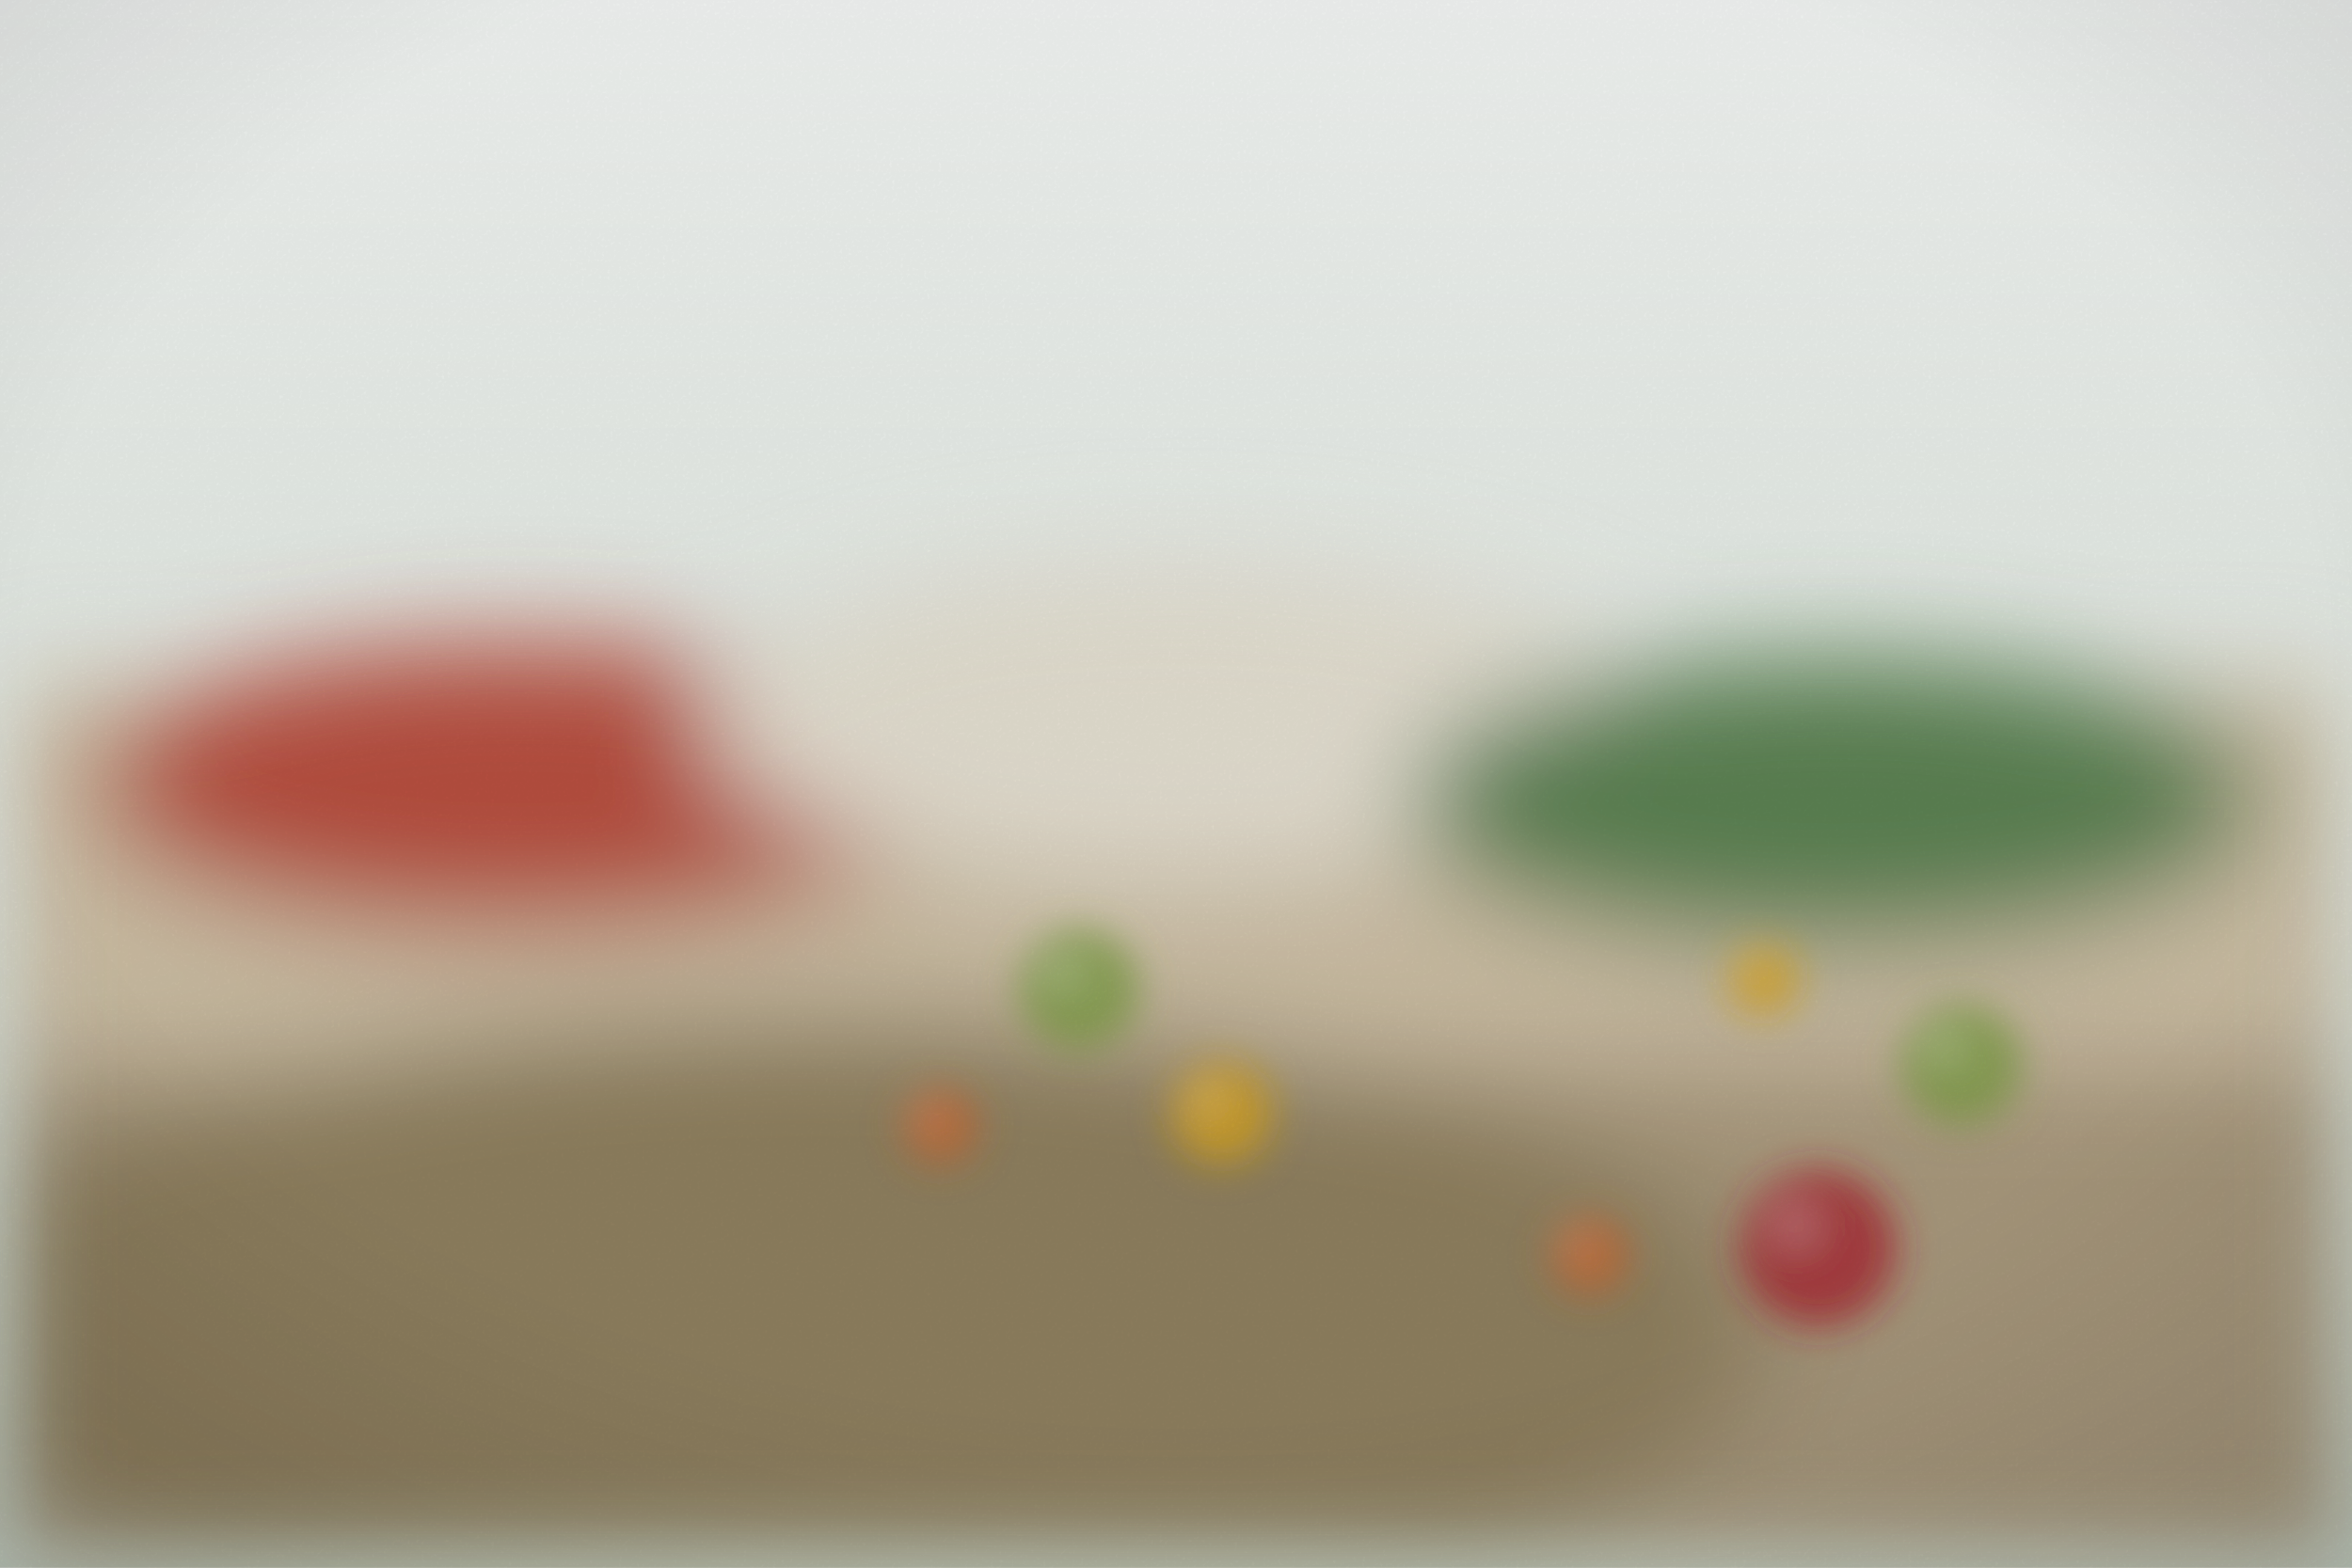
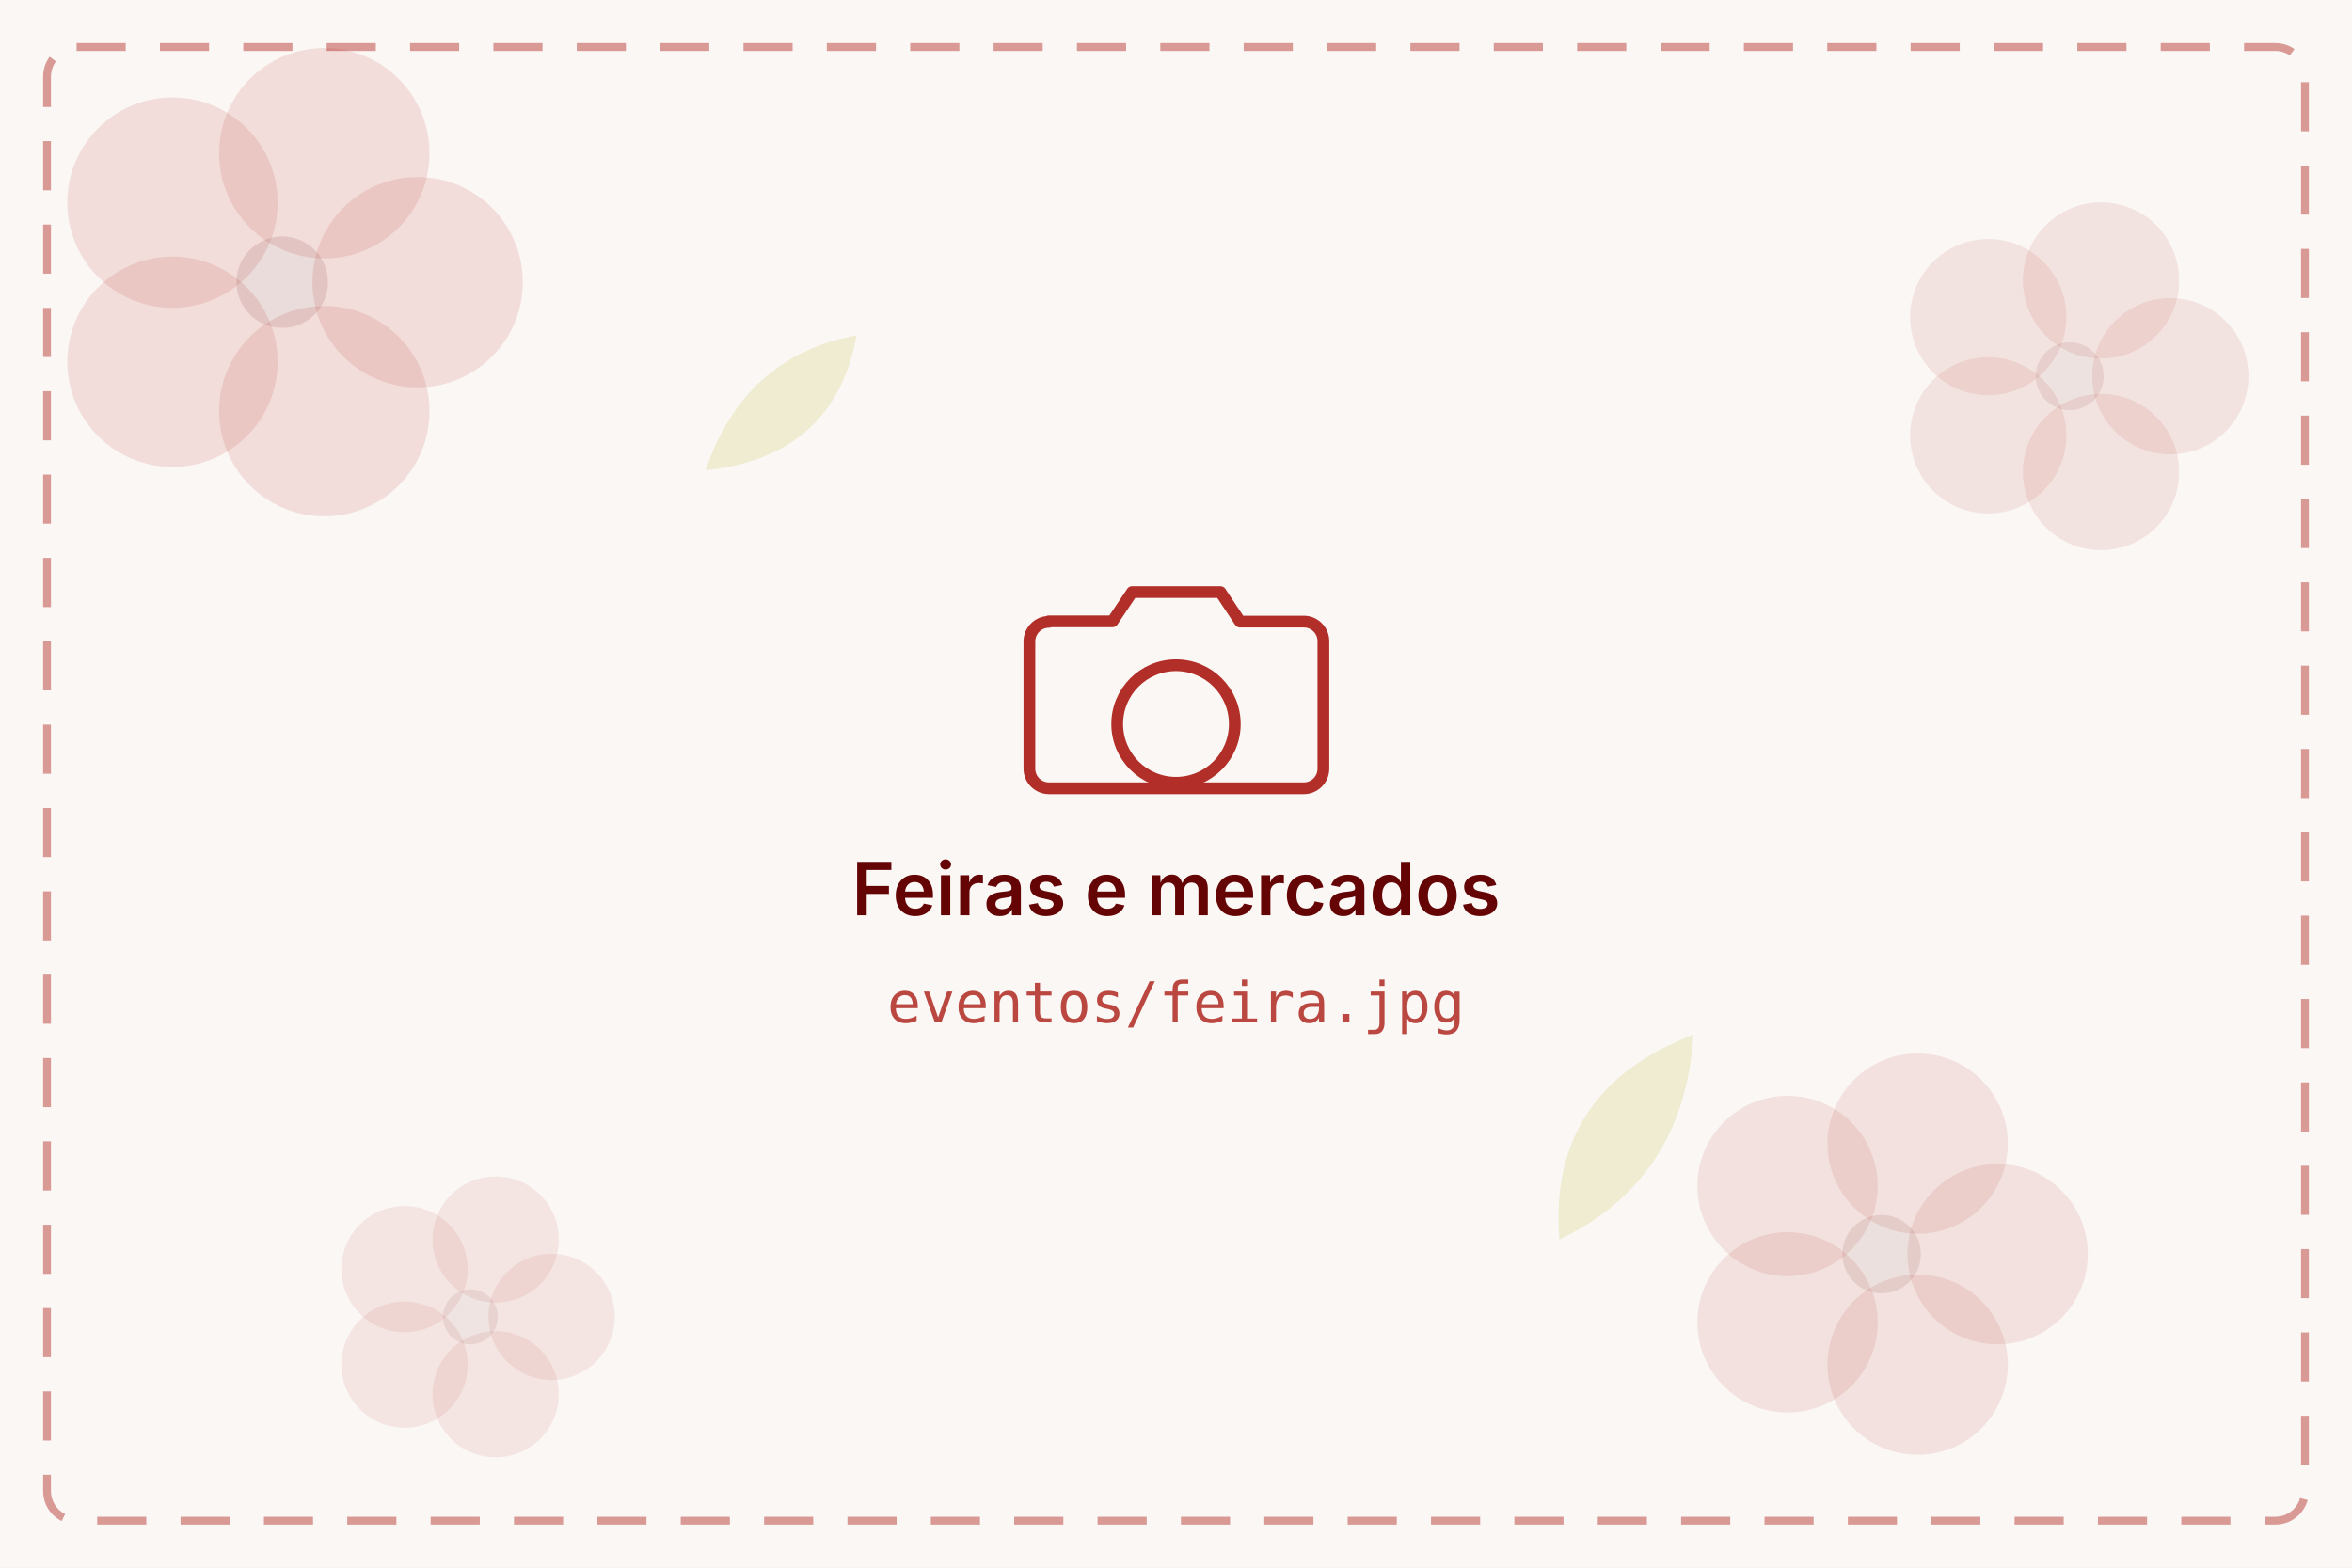
<svg xmlns="http://www.w3.org/2000/svg" viewBox="0 0 900 600" width="900" height="600" role="img">
-   <defs>
-     <linearGradient id="ceu" x1="0" y1="0" x2="0" y2="1">
-       <stop offset="0%" stop-color="#F3F6F4" />
-       <stop offset="55%" stop-color="#E2E9E2" />
-       <stop offset="100%" stop-color="#CBD8CC" />
-     </linearGradient>
-     <radialGradient id="vinheta" cx="50%" cy="42%" r="78%">
-       <stop offset="62%" stop-color="#000" stop-opacity="0" />
-       <stop offset="100%" stop-color="#000" stop-opacity="0.13" />
-     </radialGradient>
-     <filter id="desfoque" x="-25%" y="-25%" width="150%" height="150%">
-       <feGaussianBlur stdDeviation="20.4" />
-     </filter>
-     <filter id="medio" x="-30%" y="-30%" width="160%" height="160%">
-       <feGaussianBlur stdDeviation="7.8" />
-     </filter>
-     <filter id="suave" x="-40%" y="-40%" width="180%" height="180%">
-       <feGaussianBlur stdDeviation="7.2" />
-     </filter>
-     <filter id="grao">
-       <feTurbulence type="fractalNoise" baseFrequency="0.9" numOctaves="2" stitchTiles="stitch" />
-       <feColorMatrix type="matrix" values="0 0 0 0 0  0 0 0 0 0  0 0 0 0 0  0.7 0.7 0.7 0 0" />
-     </filter>
-   </defs>
-   <rect width="900" height="600" fill="url(#ceu)" />
-   <g filter="url(#desfoque)">
-     <rect x="-90" y="264" width="1080" height="420" fill="#CDBFA5" opacity="1" />
-     <ellipse cx="198" cy="300" rx="162" ry="54" fill="#B8503F" opacity="1" />
-     <ellipse cx="450" cy="276" rx="180" ry="60" fill="#E5E0D2" opacity="1" />
-     <ellipse cx="702" cy="306" rx="162" ry="54" fill="#5C8253" opacity="1" />
-     <rect x="-90" y="408" width="1080" height="270" fill="#A9997D" opacity="1" />
-     <ellipse cx="315" cy="510" rx="360" ry="120" fill="#8F805F" opacity="1" />
+   <rect width="900" height="600" fill="#FBF7F5" />
+   <g>
+     <g transform="translate(108 108) scale(3.5)">
+       <circle cx="14.8" cy="0" r="11.5" fill="#B43C34" opacity="0.14" />
+       <circle cx="4.6" cy="14.1" r="11.5" fill="#B43C34" opacity="0.14" />
+       <circle cx="-12" cy="8.7" r="11.5" fill="#B43C34" opacity="0.14" />
+       <circle cx="-12" cy="-8.7" r="11.5" fill="#B43C34" opacity="0.14" />
+       <circle cx="4.6" cy="-14.1" r="11.5" fill="#B43C34" opacity="0.14" />
+       <circle r="5" fill="#640404" opacity="0.112" />
+     </g>
+     <g transform="translate(792 144) scale(2.6)">
+       <circle cx="14.8" cy="0" r="11.5" fill="#B43C34" opacity="0.11" />
+       <circle cx="4.6" cy="14.1" r="11.5" fill="#B43C34" opacity="0.11" />
+       <circle cx="-12" cy="8.7" r="11.5" fill="#B43C34" opacity="0.11" />
+       <circle cx="-12" cy="-8.7" r="11.5" fill="#B43C34" opacity="0.11" />
+       <circle cx="4.6" cy="-14.1" r="11.5" fill="#B43C34" opacity="0.11" />
+       <circle r="5" fill="#640404" opacity="0.088" />
+     </g>
+     <g transform="translate(180 504) scale(2.1)">
+       <circle cx="14.8" cy="0" r="11.5" fill="#B43C34" opacity="0.1" />
+       <circle cx="4.6" cy="14.1" r="11.5" fill="#B43C34" opacity="0.1" />
+       <circle cx="-12" cy="8.7" r="11.5" fill="#B43C34" opacity="0.1" />
+       <circle cx="-12" cy="-8.7" r="11.5" fill="#B43C34" opacity="0.1" />
+       <circle cx="4.6" cy="-14.1" r="11.5" fill="#B43C34" opacity="0.1" />
+       <circle r="5" fill="#640404" opacity="0.08" />
+     </g>
+     <g transform="translate(720 480) scale(3)">
+       <circle cx="14.8" cy="0" r="11.5" fill="#B43C34" opacity="0.12" />
+       <circle cx="4.6" cy="14.1" r="11.5" fill="#B43C34" opacity="0.12" />
+       <circle cx="-12" cy="8.7" r="11.5" fill="#B43C34" opacity="0.12" />
+       <circle cx="-12" cy="-8.7" r="11.5" fill="#B43C34" opacity="0.12" />
+       <circle cx="4.6" cy="-14.1" r="11.5" fill="#B43C34" opacity="0.12" />
+       <circle r="5" fill="#640404" opacity="0.096" />
+     </g>
+     <path transform="translate(270 180) rotate(-20) scale(2.4)" d="M0 0q12-15 30-12q-10 17-30 12Z" fill="#A9B416" opacity="0.16" />
+     <path transform="translate(648 396) rotate(145) scale(2.9)" d="M0 0q12-15 30-12q-10 17-30 12Z" fill="#A9B416" opacity="0.16" />
  </g>
-   <g filter="url(#suave)">
-     <circle cx="674.7" cy="375" r="13.2" fill="#D6A21E" opacity="0.8" />
-     <circle cx="670.8" cy="371.1" r="4.6" fill="#FFFFFF" opacity="0.22" />
-     <circle cx="359.8" cy="430.8" r="14.2" fill="#C4682F" opacity="0.8" />
-     <circle cx="355.5" cy="426.5" r="5" fill="#FFFFFF" opacity="0.22" />
-     <circle cx="750.6" cy="407.6" r="23.1" fill="#7E9C43" opacity="0.8" />
-     <circle cx="743.7" cy="400.6" r="8.1" fill="#FFFFFF" opacity="0.22" />
-     <circle cx="467.4" cy="426" r="19.1" fill="#D6A21E" opacity="0.8" />
-     <circle cx="461.7" cy="420.3" r="6.7" fill="#FFFFFF" opacity="0.22" />
-     <circle cx="413" cy="378.7" r="23" fill="#7E9C43" opacity="0.8" />
-     <circle cx="406.1" cy="371.8" r="8.1" fill="#FFFFFF" opacity="0.22" />
-     <circle cx="695.8" cy="477.6" r="29.9" fill="#A62531" opacity="0.8" />
-     <circle cx="686.8" cy="468.7" r="10.5" fill="#FFFFFF" opacity="0.22" />
-     <circle cx="608.3" cy="480.4" r="14.8" fill="#C4682F" opacity="0.8" />
-     <circle cx="603.9" cy="475.9" r="5.2" fill="#FFFFFF" opacity="0.22" />
+   <rect x="18" y="18" width="864" height="564" rx="11.3" fill="none" stroke="#A40C04" stroke-width="3" stroke-dasharray="18.8 13.1" opacity="0.4" />
+   <g transform="translate(450 264)" fill="none" stroke="#A40C04" stroke-width="4.5" stroke-linejoin="round" stroke-linecap="round" opacity="0.85">
+     <path d="M-48.7 -26.2h24.4l7.5 -11.2h33.8l7.5 11.3h24.4a7.5 7.5 0 0 1 7.5 7.5v48.8a7.5 7.5 0 0 1 -7.5 7.5h-97.5a7.5 7.5 0 0 1 -7.5 -7.5v-48.7a7.5 7.5 0 0 1 7.5 -7.5Z" />
+     <circle cx="0" cy="13.1" r="22.5" />
  </g>
-   <rect width="900" height="600" fill="url(#vinheta)" />
-   <rect width="900" height="600" filter="url(#grao)" opacity="0.055" />
+   <text x="450" y="350.3" text-anchor="middle" font-family="Inter, system-ui, sans-serif" font-size="28.1" font-weight="600" fill="#640404">Feiras e mercados</text>
+   <text x="450" y="391.3" text-anchor="middle" font-family="ui-monospace, SFMono-Regular, Menlo, monospace" font-size="21.6" fill="#A40C04" opacity="0.75">eventos/feira.jpg</text>
</svg>
